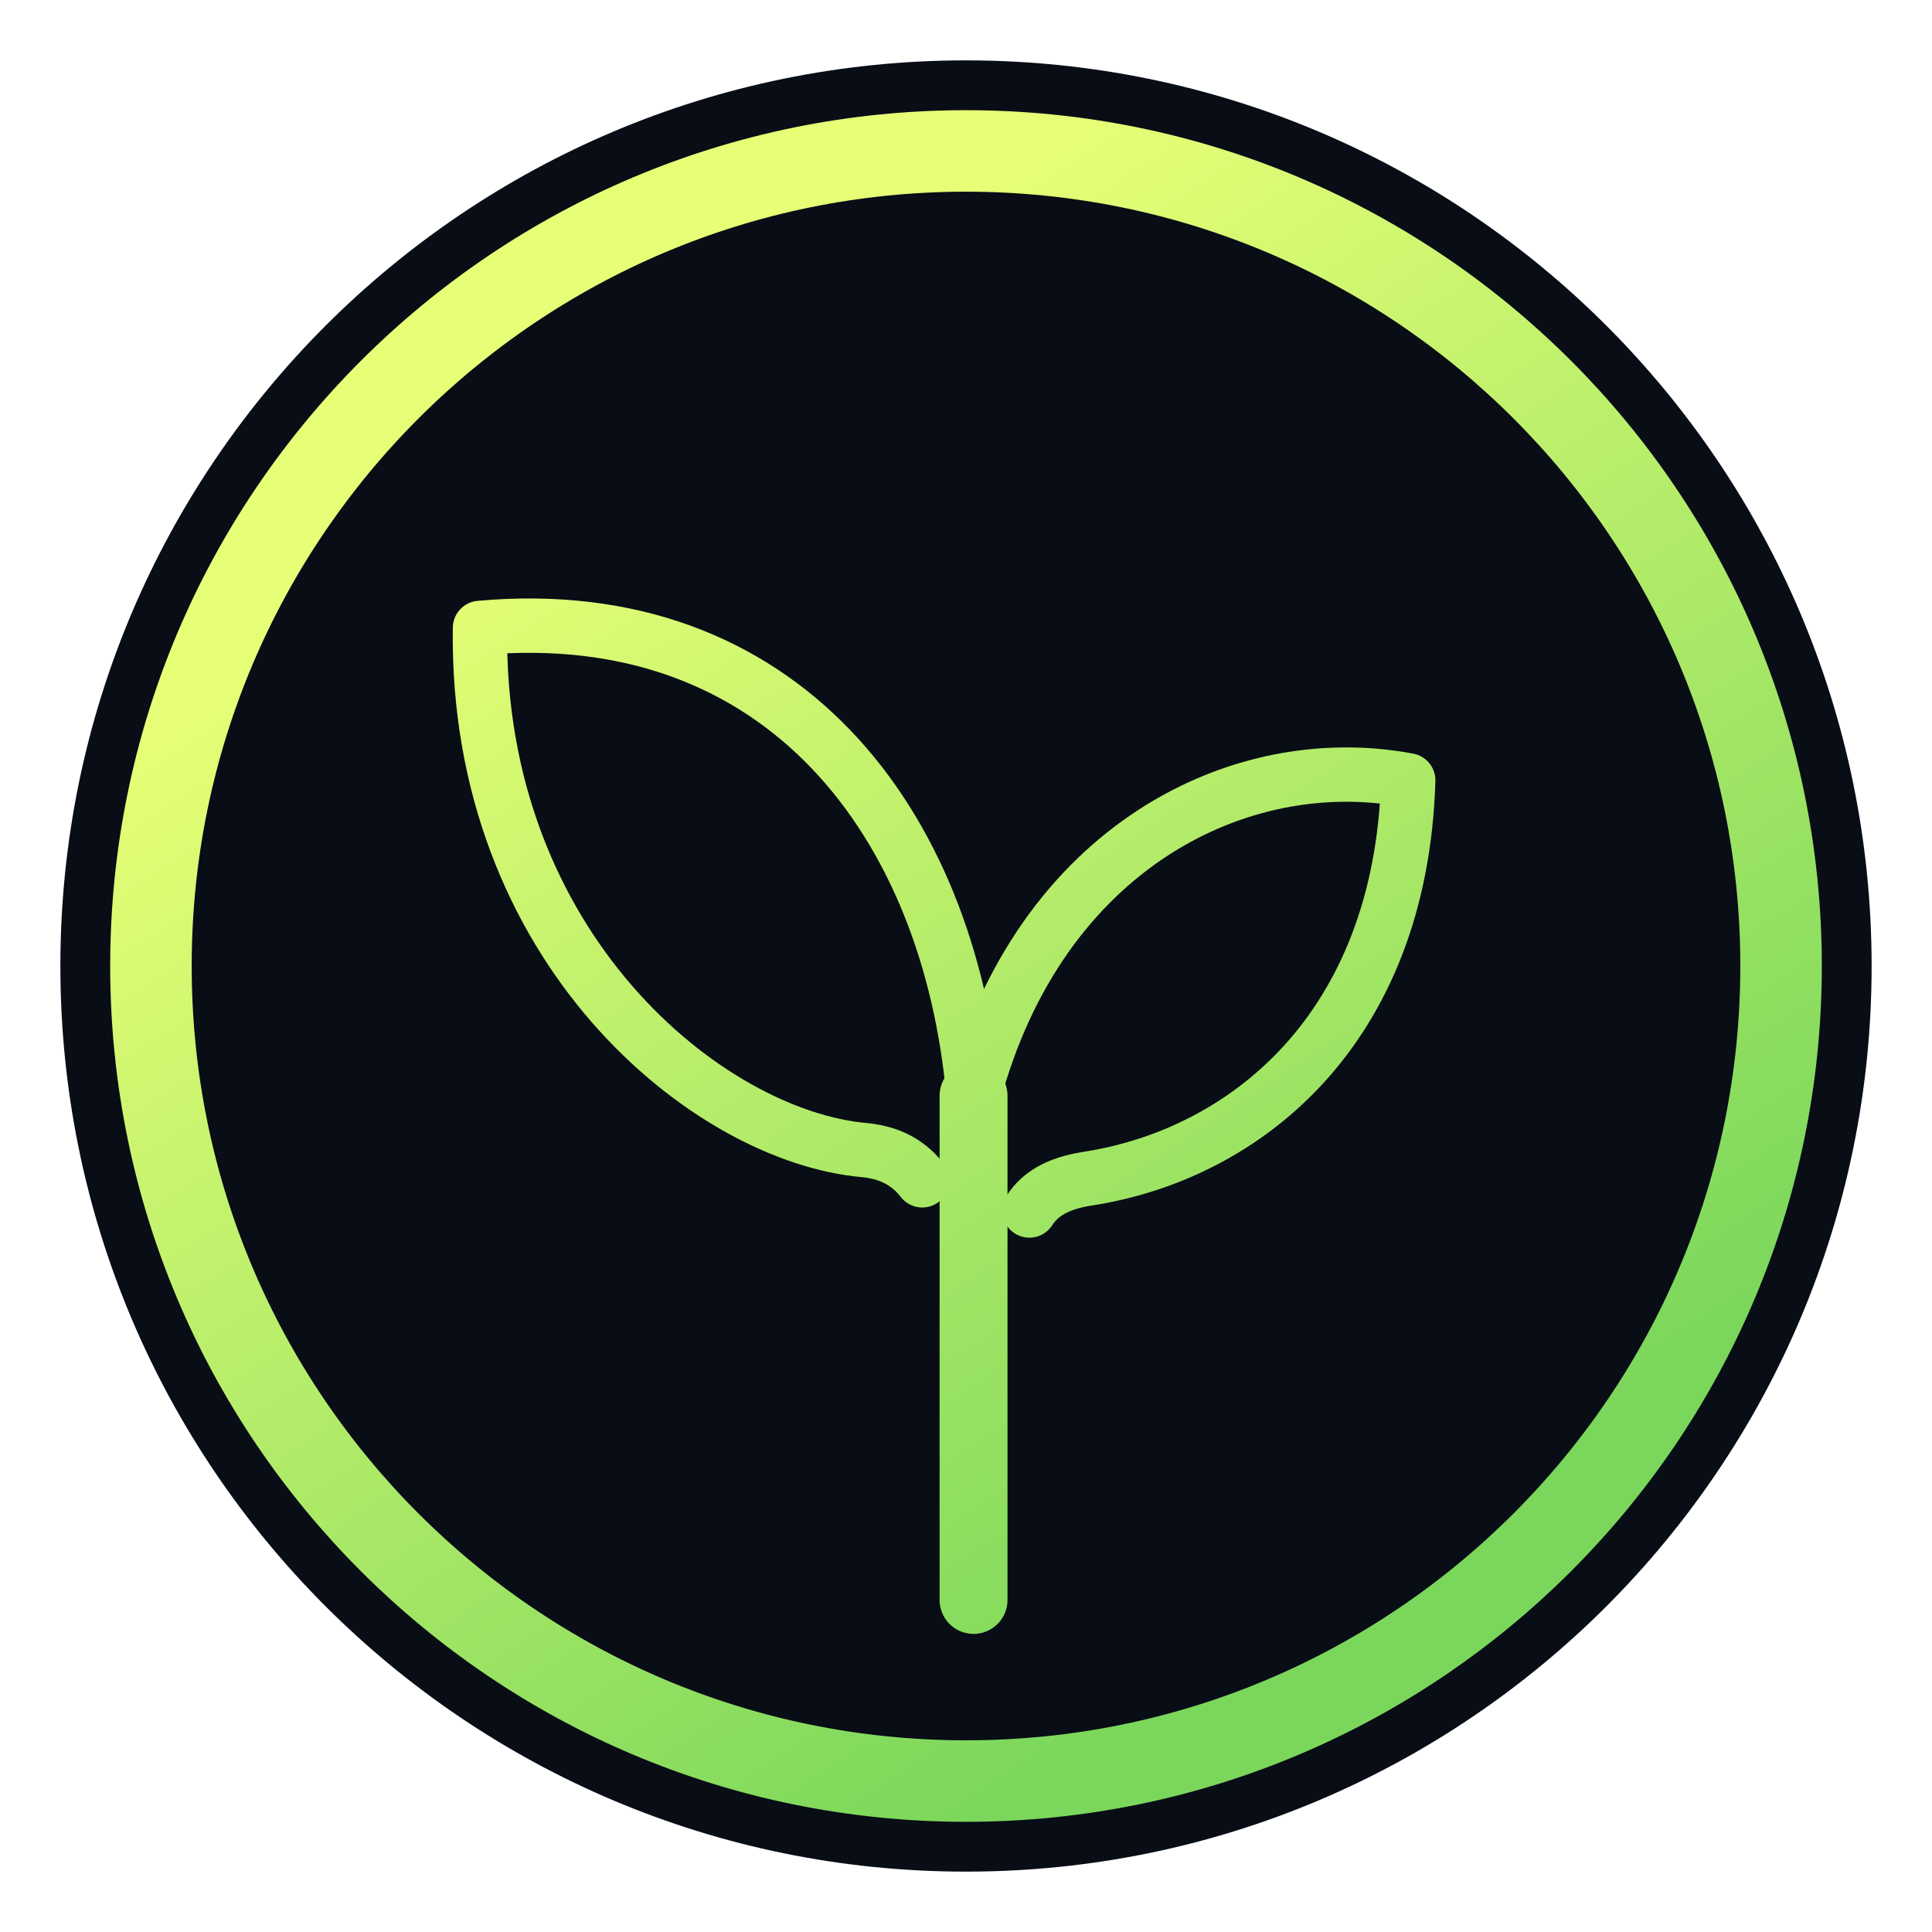
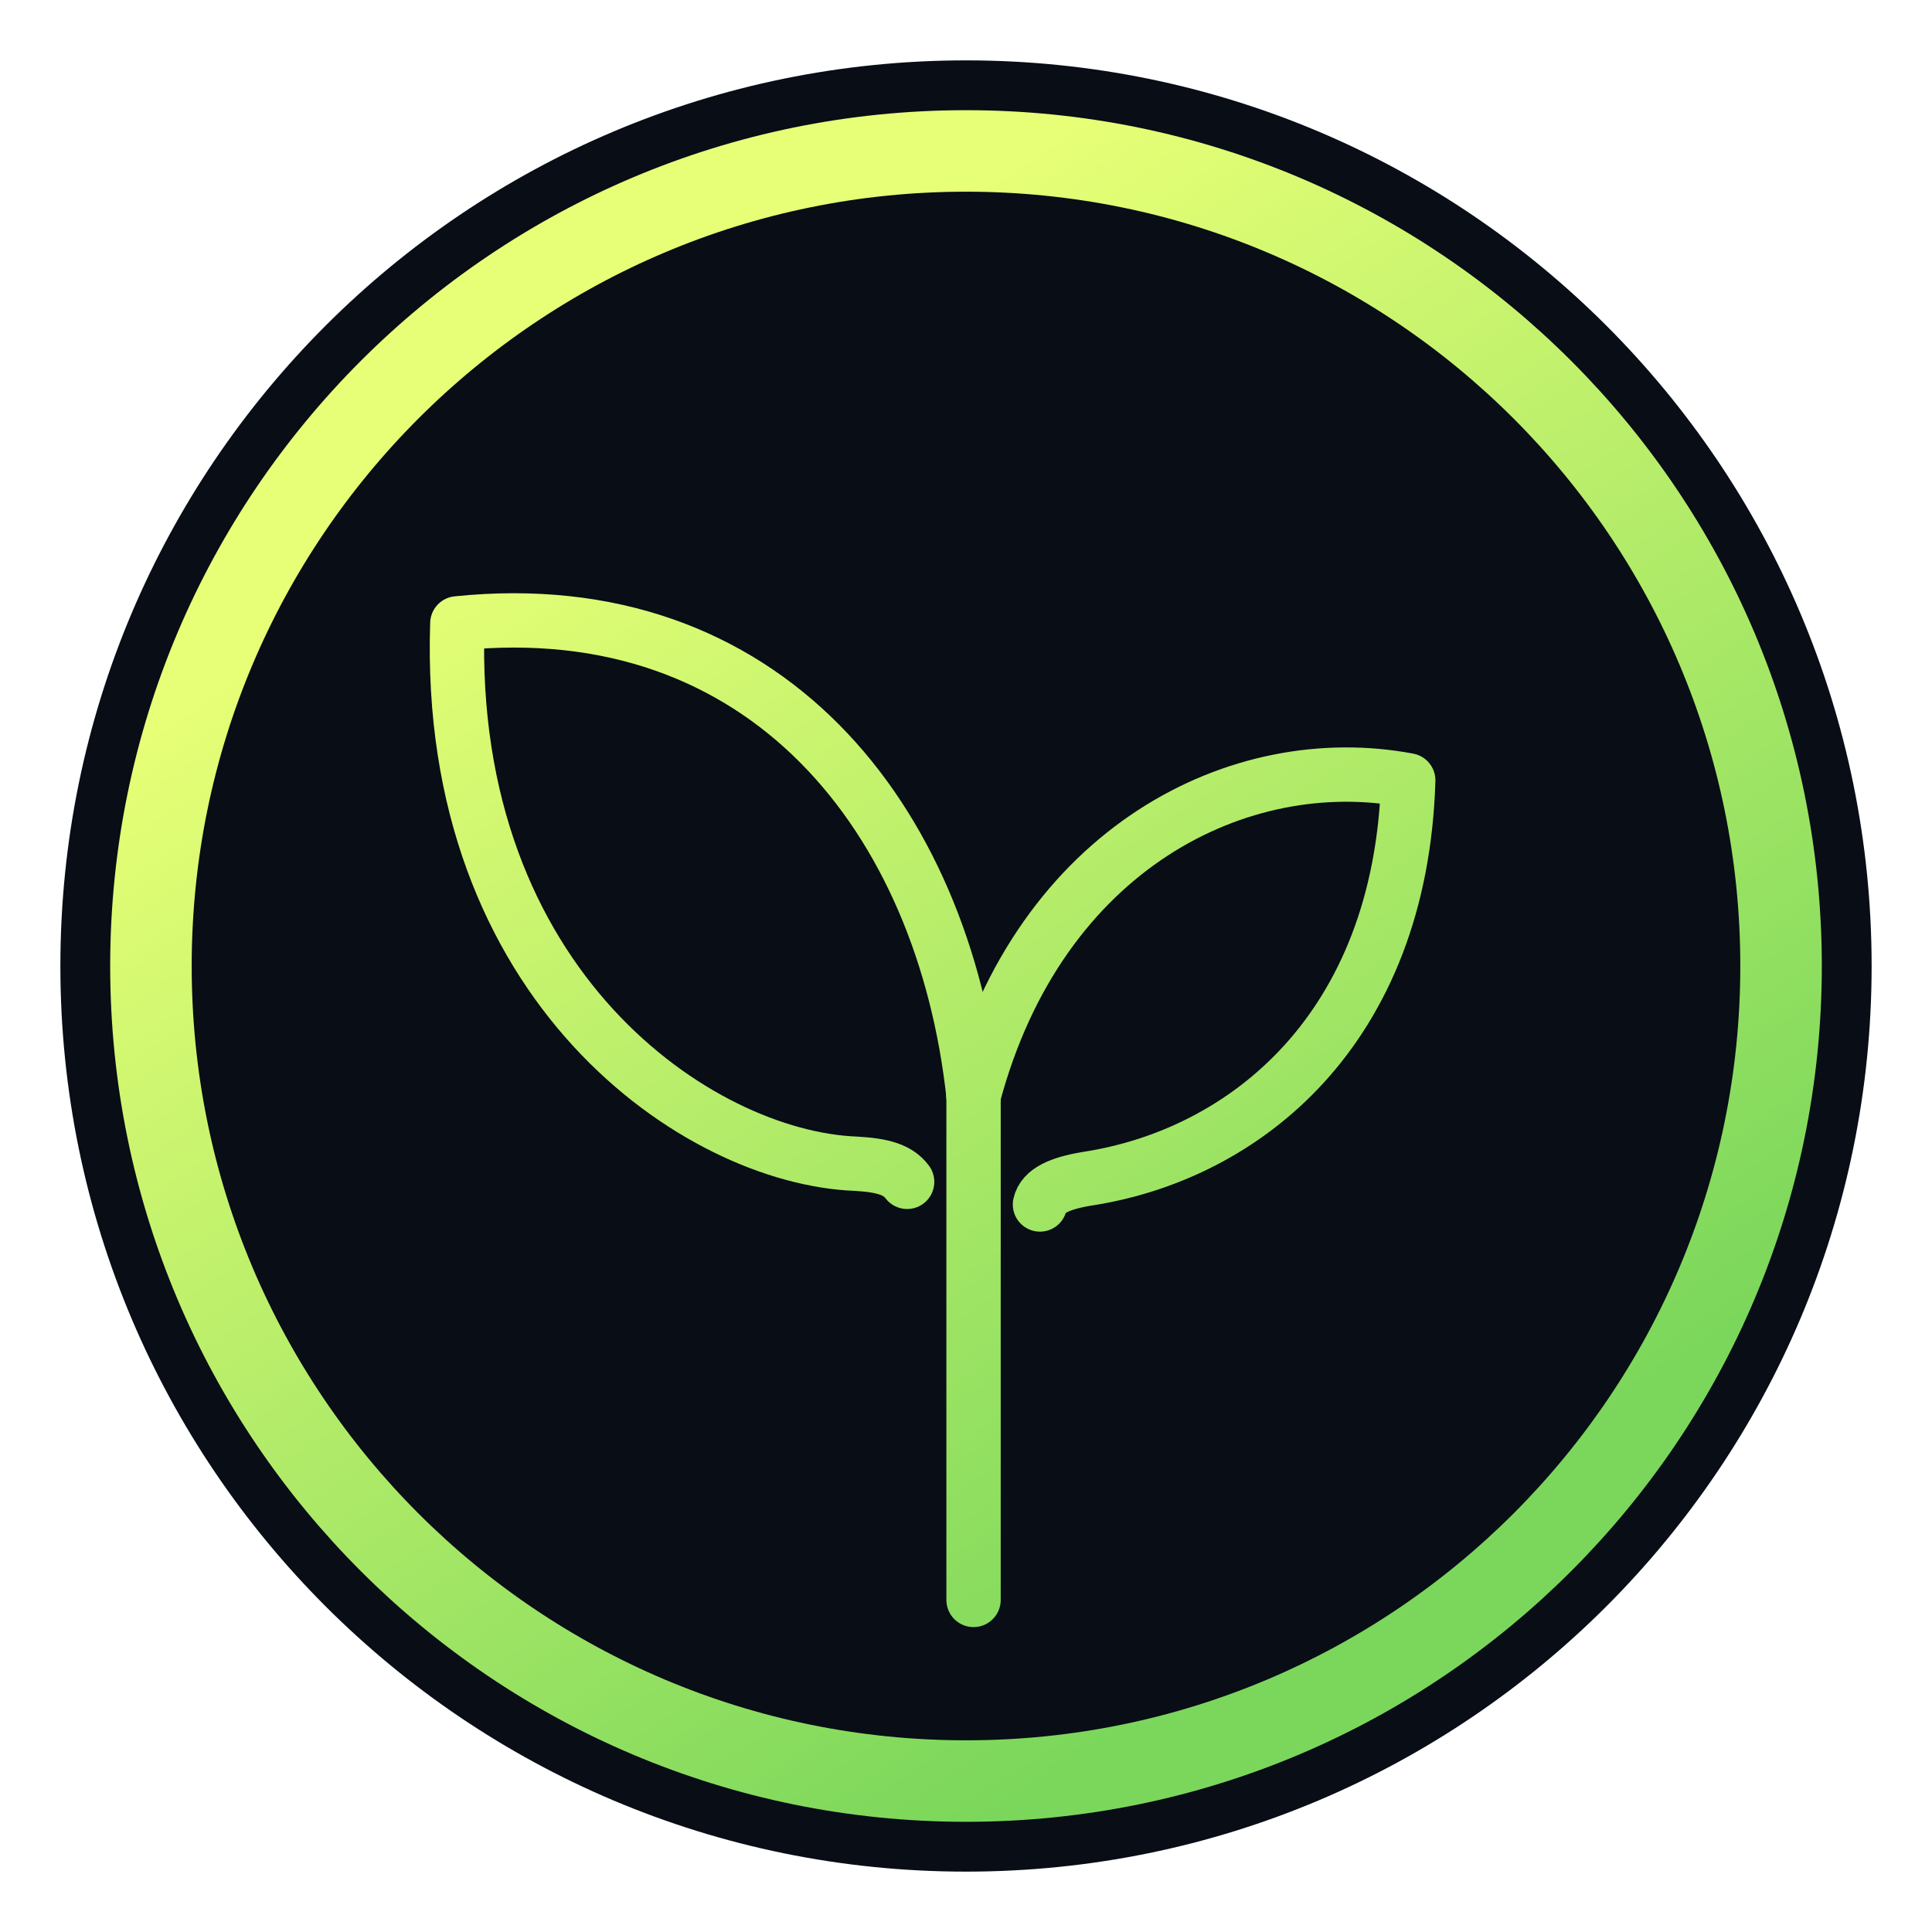
<svg xmlns="http://www.w3.org/2000/svg" width="64" height="64" viewBox="0 0 64 64" fill="none">
  <defs>
    <linearGradient id="sproutMarkLime" x1="20" y1="14" x2="45" y2="52" gradientUnits="userSpaceOnUse">
      <stop stop-color="#E7FF76" />
      <stop offset="1" stop-color="#7BD75B" />
    </linearGradient>
  </defs>
  <circle cx="32" cy="32" r="30" fill="#080D16" />
  <circle cx="32" cy="32" r="27" stroke="url(#sproutMarkLime)" stroke-width="2.7" />
-   <path d="M32.25 53V36.3" stroke="url(#sproutMarkLime)" stroke-width="2.25" stroke-linecap="round" />
-   <path d="M32.25 36.3C31.45 27.25 25.9 19.9 15.9 20.8C15.75 31.4 23.45 37.65 28.65 38.1C29.65 38.2 30.2 38.65 30.55 39.1" stroke="url(#sproutMarkLime)" stroke-width="1.8" stroke-linecap="round" stroke-linejoin="round" />
-   <path d="M32.25 36.3C34.45 28.05 41.1 24.8 46.65 25.85C46.4 34.1 41.25 38.25 36 39.05C35.05 39.2 34.45 39.55 34.1 40.1" stroke="url(#sproutMarkLime)" stroke-width="1.8" stroke-linecap="round" stroke-linejoin="round" />
+   <path d="M32.25 53V36.3" stroke="url(#sproutMarkLime)" stroke-width="1.8" stroke-linecap="round" />
+   <path d="M32.25 36.3C31.25 27.1 25.35 19.6 15.15 20.65C14.75 32.7 23.15 38.35 28.35 38.55C29.25 38.6 29.75 38.75 30.05 39.15" stroke="url(#sproutMarkLime)" stroke-width="1.8" stroke-linecap="round" stroke-linejoin="round" />
+   <path d="M32.25 36.3C34.45 28.05 41.1 24.8 46.65 25.85C46.4 34.1 41.25 38.25 36 39.05C35.1 39.2 34.55 39.45 34.45 39.9" stroke="url(#sproutMarkLime)" stroke-width="1.8" stroke-linecap="round" stroke-linejoin="round" />
</svg>
